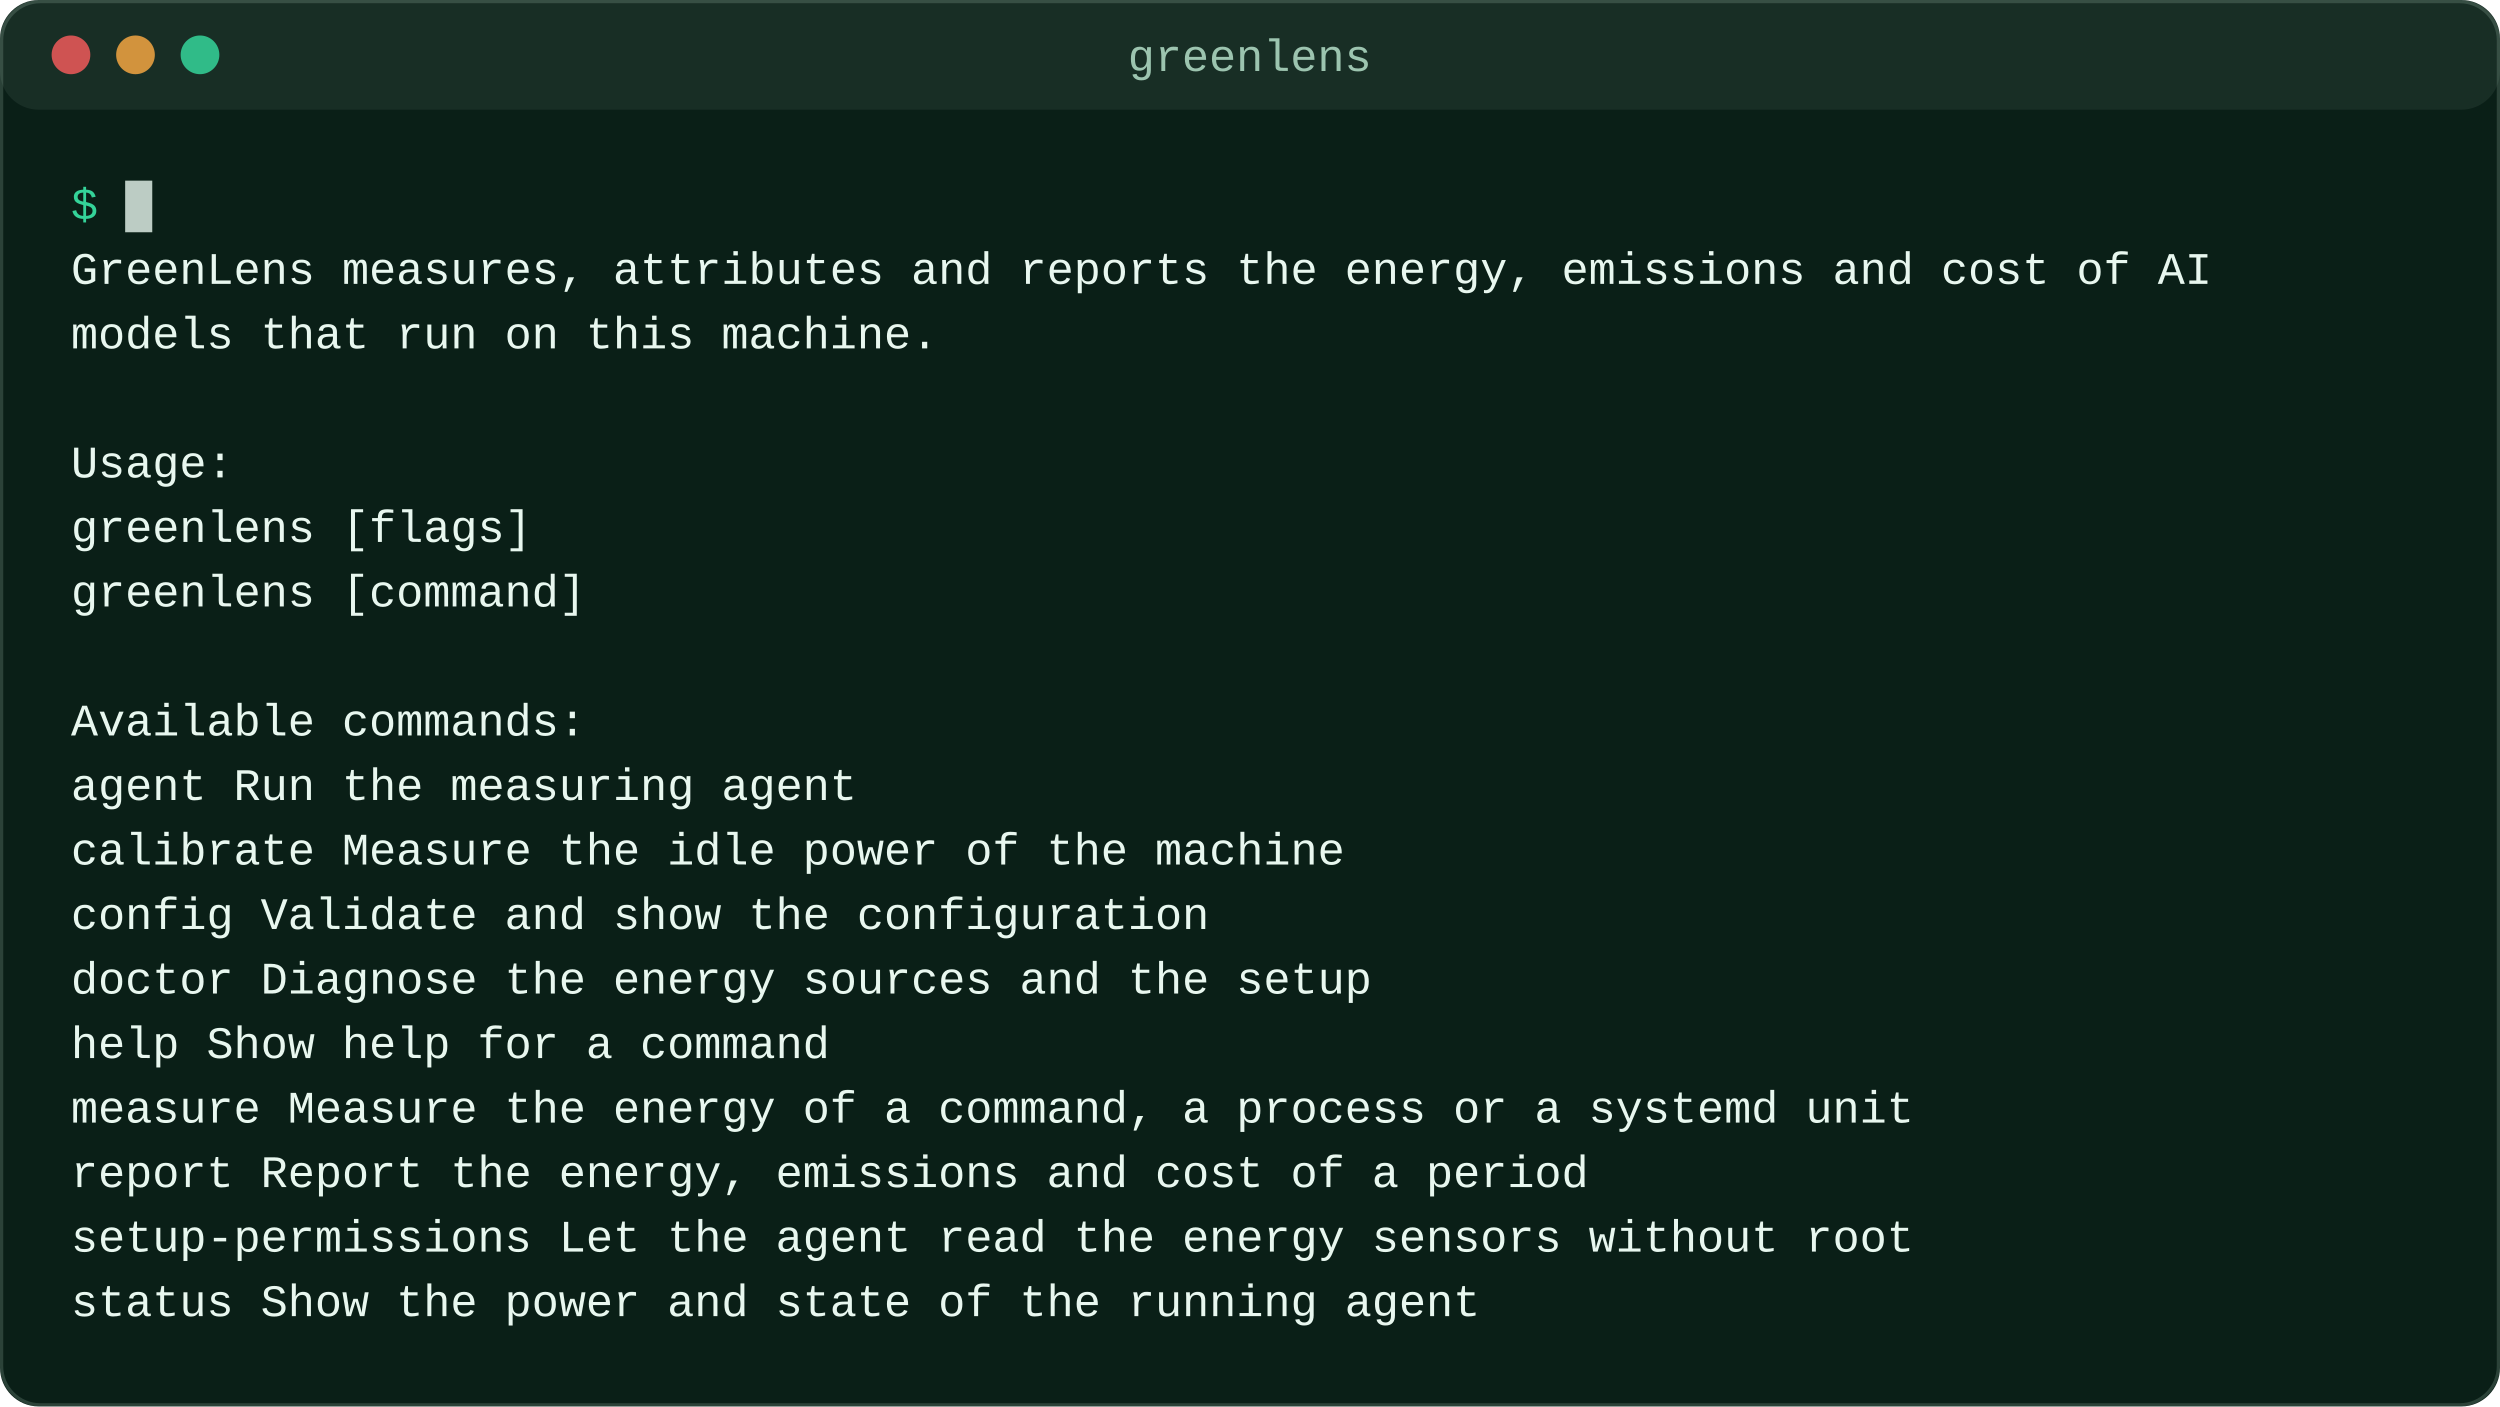
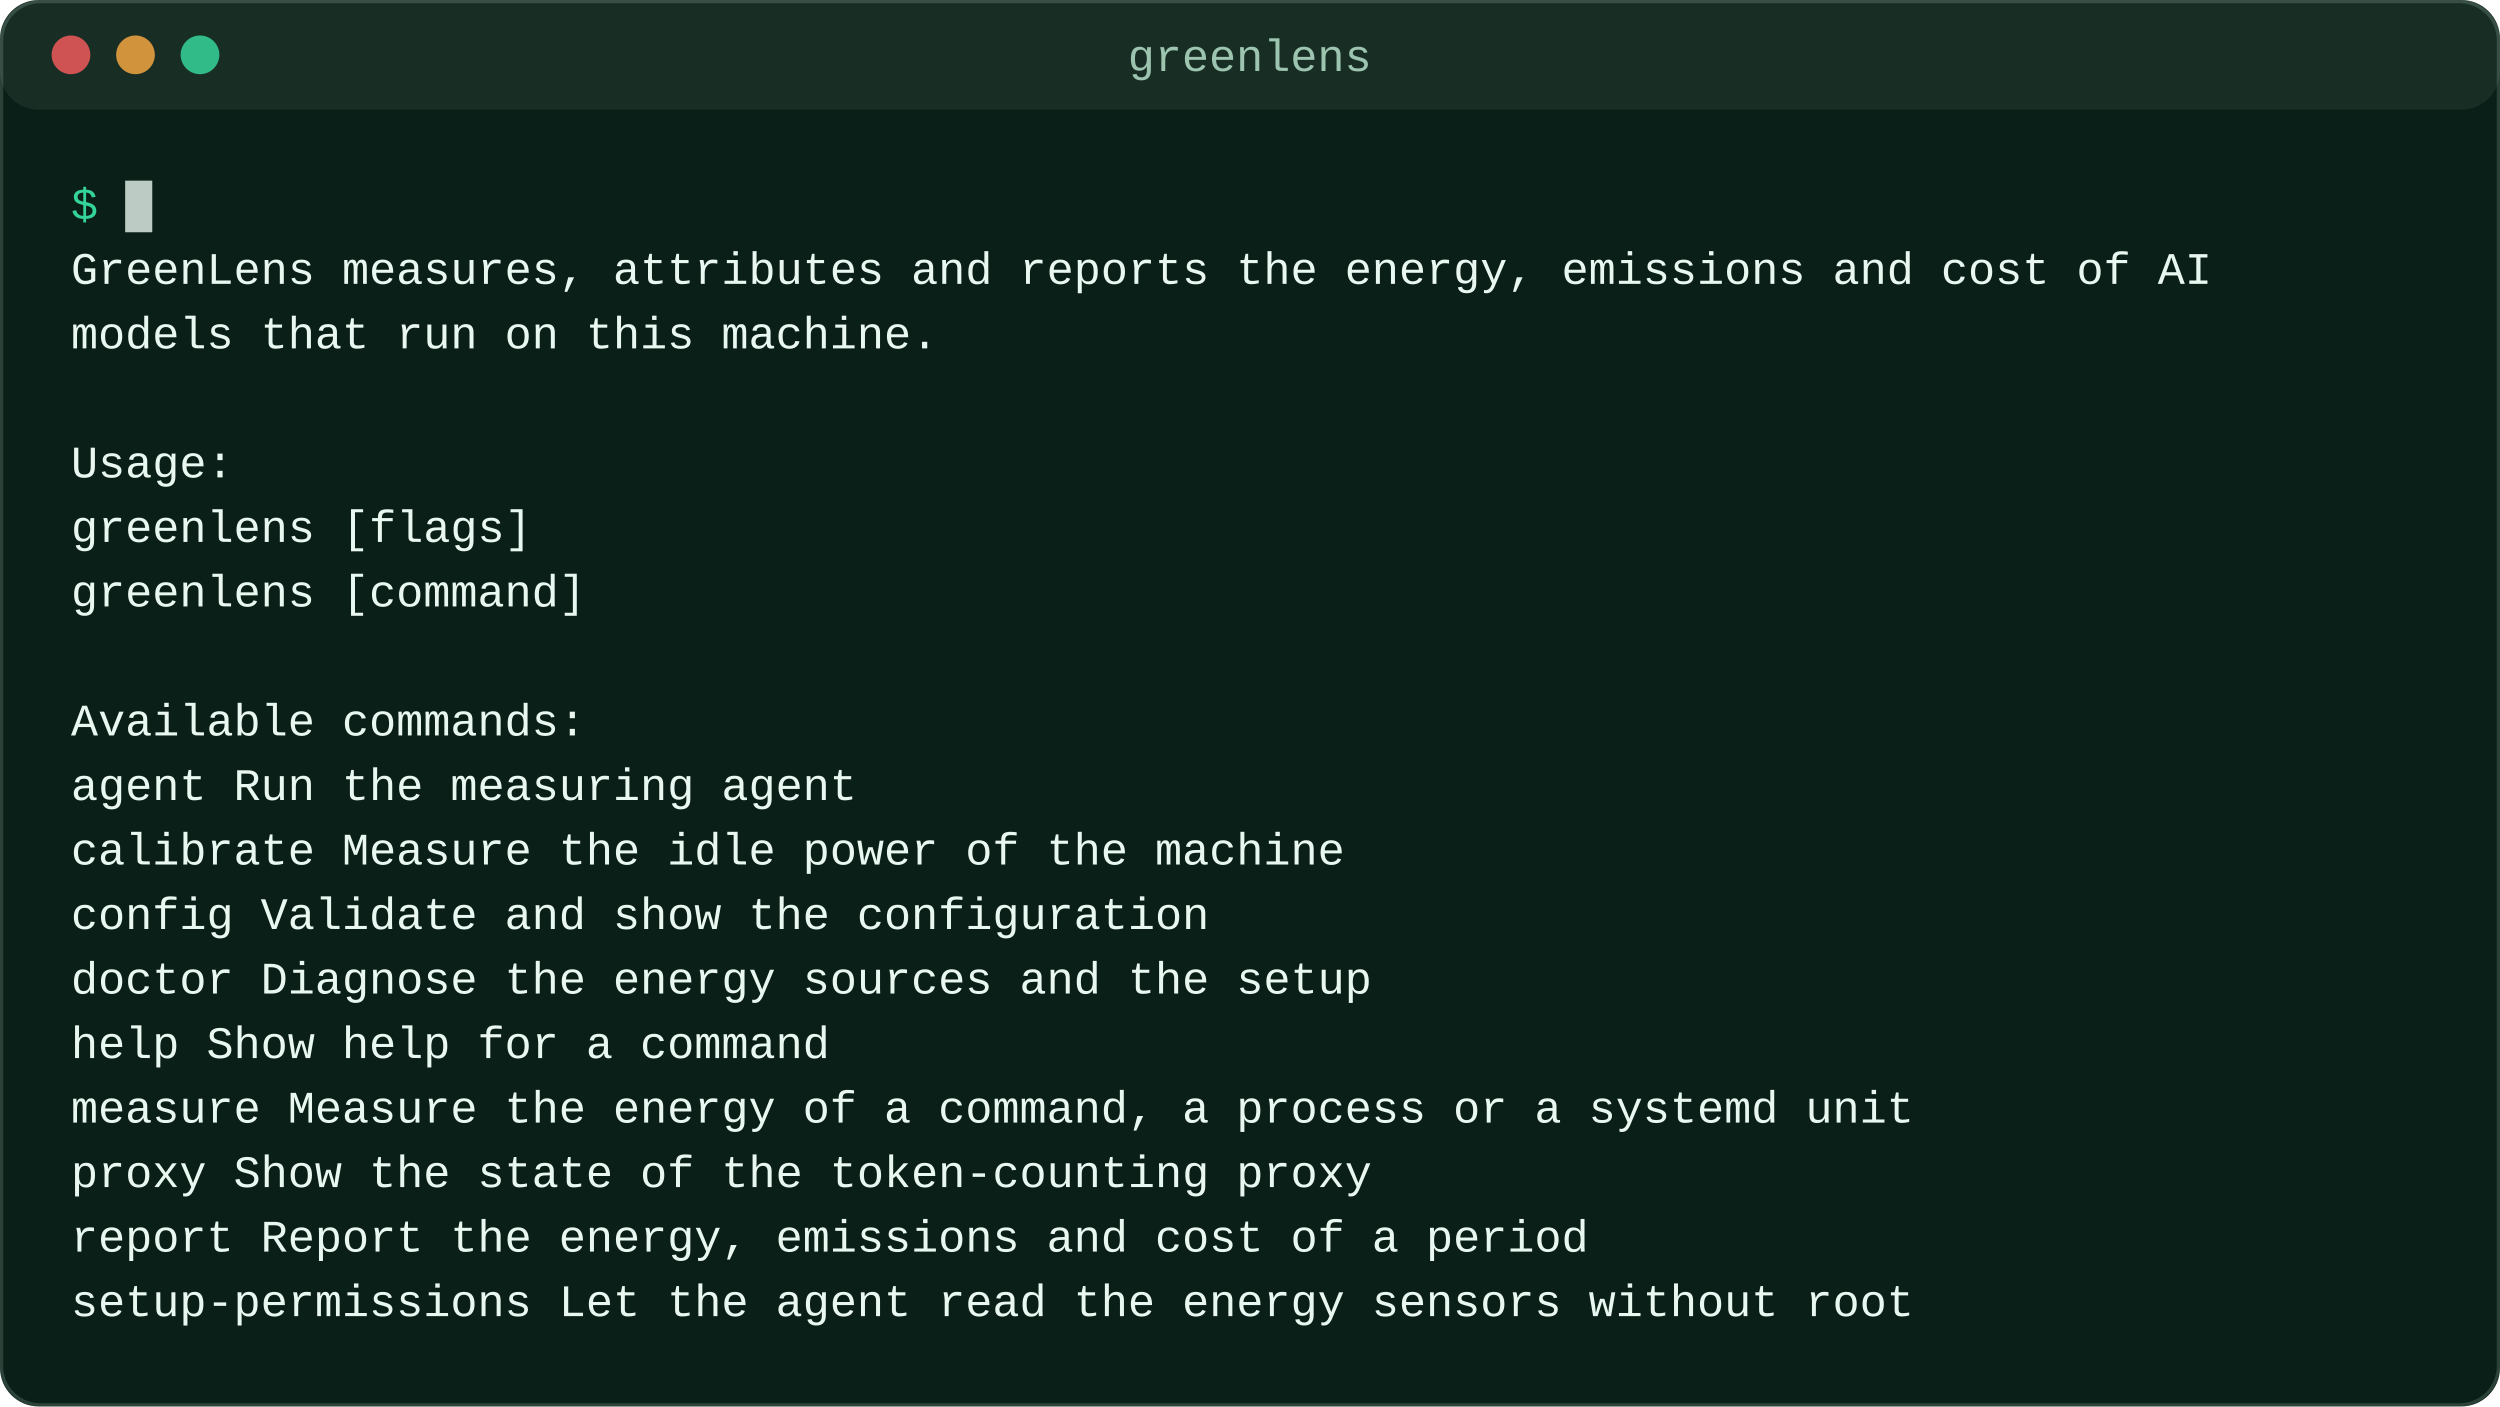
<svg xmlns="http://www.w3.org/2000/svg" viewBox="0 0 775 436" width="775" height="436" role="img" aria-label="Terminal session with greenlens: help, a command suggestion and an error with its cause and fix">
  <style>
text{font-family:"IBM Plex Mono","SFMono-Regular",Menlo,Consolas,"Liberation Mono",monospace;font-size:14px;white-space:pre}
.o{fill:#E8F7EF}.c{fill:#E8F7EF}.p{fill:#34D399}.e{fill:#F2A541}.m{fill:#9CC4AF}
@keyframes cur{0%,49%{opacity:1}50%,100%{opacity:0}}.cur{animation:cur 1s steps(1) infinite}
- @keyframes s0{0%,3.624%{opacity:0}3.630%,96.370%{opacity:1}100%{opacity:0}}.s0{animation:s0 16530ms linear infinite}
- @keyframes t0{0%,3.630%{transform:translateX(0);animation-timing-function:steps(16,end)}8.953%,11.670%{transform:translateX(134.4px);opacity:1}11.676%,100%{transform:translateX(134.4px);opacity:0}}.t0{animation:t0 16530ms linear infinite}
- @keyframes s1{0%,11.670%{opacity:0}11.676%,96.370%{opacity:1}100%{opacity:0}}.s1{animation:s1 16530ms linear infinite}
- @keyframes s2{0%,11.881%{opacity:0}11.887%,96.370%{opacity:1}100%{opacity:0}}.s2{animation:s2 16530ms linear infinite}
- @keyframes s4{0%,12.305%{opacity:0}12.311%,96.370%{opacity:1}100%{opacity:0}}.s4{animation:s4 16530ms linear infinite}
- @keyframes s5{0%,12.517%{opacity:0}12.523%,96.370%{opacity:1}100%{opacity:0}}.s5{animation:s5 16530ms linear infinite}
- @keyframes s6{0%,12.728%{opacity:0}12.734%,96.370%{opacity:1}100%{opacity:0}}.s6{animation:s6 16530ms linear infinite}
- @keyframes s8{0%,13.152%{opacity:0}13.158%,96.370%{opacity:1}100%{opacity:0}}.s8{animation:s8 16530ms linear infinite}
- @keyframes s9{0%,13.364%{opacity:0}13.370%,96.370%{opacity:1}100%{opacity:0}}.s9{animation:s9 16530ms linear infinite}
- @keyframes s10{0%,13.575%{opacity:0}13.581%,96.370%{opacity:1}100%{opacity:0}}.s10{animation:s10 16530ms linear infinite}
- @keyframes s11{0%,13.787%{opacity:0}13.793%,96.370%{opacity:1}100%{opacity:0}}.s11{animation:s11 16530ms linear infinite}
- @keyframes s12{0%,13.999%{opacity:0}14.005%,96.370%{opacity:1}100%{opacity:0}}.s12{animation:s12 16530ms linear infinite}
- @keyframes s13{0%,14.211%{opacity:0}14.217%,96.370%{opacity:1}100%{opacity:0}}.s13{animation:s13 16530ms linear infinite}
- @keyframes s14{0%,14.422%{opacity:0}14.428%,96.370%{opacity:1}100%{opacity:0}}.s14{animation:s14 16530ms linear infinite}
- @keyframes s15{0%,14.634%{opacity:0}14.640%,96.370%{opacity:1}100%{opacity:0}}.s15{animation:s15 16530ms linear infinite}
- @keyframes s16{0%,14.846%{opacity:0}14.852%,96.370%{opacity:1}100%{opacity:0}}.s16{animation:s16 16530ms linear infinite}
- @keyframes s17{0%,15.057%{opacity:0}15.064%,96.370%{opacity:1}100%{opacity:0}}.s17{animation:s17 16530ms linear infinite}
- @keyframes s18{0%,15.269%{opacity:0}15.275%,96.370%{opacity:1}100%{opacity:0}}.s18{animation:s18 16530ms linear infinite}
- @keyframes s20{0%,15.693%{opacity:0}15.699%,96.370%{opacity:1}100%{opacity:0}}.s20{animation:s20 16530ms linear infinite}
- @keyframes s21{0%,15.904%{opacity:0}15.910%,96.370%{opacity:1}100%{opacity:0}}.s21{animation:s21 16530ms linear infinite}
- @keyframes s22{0%,16.116%{opacity:0}16.122%,96.370%{opacity:1}100%{opacity:0}}.s22{animation:s22 16530ms linear infinite}
- @keyframes s23{0%,16.328%{opacity:0}16.334%,96.370%{opacity:1}100%{opacity:0}}.s23{animation:s23 16530ms linear infinite}
- @keyframes s24{0%,16.540%{opacity:0}16.546%,96.370%{opacity:1}100%{opacity:0}}.s24{animation:s24 16530ms linear infinite}
- @keyframes s25{0%,16.751%{opacity:0}16.757%,96.370%{opacity:1}100%{opacity:0}}.s25{animation:s25 16530ms linear infinite}
- @keyframes s26{0%,16.963%{opacity:0}16.969%,96.370%{opacity:1}100%{opacity:0}}.s26{animation:s26 16530ms linear infinite}
- @keyframes s27{0%,17.175%{opacity:0}17.181%,96.370%{opacity:1}100%{opacity:0}}.s27{animation:s27 16530ms linear infinite}
- @keyframes s28{0%,17.387%{opacity:0}17.393%,96.370%{opacity:1}100%{opacity:0}}.s28{animation:s28 16530ms linear infinite}
- @keyframes s29{0%,17.598%{opacity:0}17.604%,96.370%{opacity:1}100%{opacity:0}}.s29{animation:s29 16530ms linear infinite}
- @keyframes s30{0%,17.810%{opacity:0}17.816%,96.370%{opacity:1}100%{opacity:0}}.s30{animation:s30 16530ms linear infinite}
- @keyframes s31{0%,18.022%{opacity:0}18.028%,96.370%{opacity:1}100%{opacity:0}}.s31{animation:s31 16530ms linear infinite}
- @keyframes s32{0%,18.234%{opacity:0}18.240%,96.370%{opacity:1}100%{opacity:0}}.s32{animation:s32 16530ms linear infinite}
- @keyframes s34{0%,18.657%{opacity:0}18.663%,96.370%{opacity:1}100%{opacity:0}}.s34{animation:s34 16530ms linear infinite}
- @keyframes s36{0%,32.178%{opacity:0}32.184%,96.370%{opacity:1}100%{opacity:0}}.s36{animation:s36 16530ms linear infinite}
- @keyframes t36{0%,32.184%{transform:translateX(0);animation-timing-function:steps(16,end)}37.508%,40.224%{transform:translateX(134.4px);opacity:1}40.230%,100%{transform:translateX(134.4px);opacity:0}}.t36{animation:t36 16530ms linear infinite}
- @keyframes s37{0%,40.224%{opacity:0}40.230%,96.370%{opacity:1}100%{opacity:0}}.s37{animation:s37 16530ms linear infinite}
- @keyframes s38{0%,40.436%{opacity:0}40.442%,96.370%{opacity:1}100%{opacity:0}}.s38{animation:s38 16530ms linear infinite}
- @keyframes s39{0%,40.647%{opacity:0}40.653%,96.370%{opacity:1}100%{opacity:0}}.s39{animation:s39 16530ms linear infinite}
- @keyframes s41{0%,54.168%{opacity:0}54.174%,96.370%{opacity:1}100%{opacity:0}}.s41{animation:s41 16530ms linear infinite}
- @keyframes t41{0%,54.174%{transform:translateX(0);animation-timing-function:steps(24,end)}62.160%,64.876%{transform:translateX(201.6px);opacity:1}64.882%,100%{transform:translateX(201.6px);opacity:0}}.t41{animation:t41 16530ms linear infinite}
- @keyframes s42{0%,64.876%{opacity:0}64.882%,96.370%{opacity:1}100%{opacity:0}}.s42{animation:s42 16530ms linear infinite}
- @keyframes s43{0%,65.088%{opacity:0}65.094%,96.370%{opacity:1}100%{opacity:0}}.s43{animation:s43 16530ms linear infinite}
- @keyframes s44{0%,65.299%{opacity:0}65.306%,96.370%{opacity:1}100%{opacity:0}}.s44{animation:s44 16530ms linear infinite}
- @keyframes scroll{0%{transform:translateY(0)}14.549%{transform:translateY(-0.0px)}15.275%{transform:translateY(-20.0px)}15.487%{transform:translateY(-40.0px)}15.699%{transform:translateY(-60.0px)}15.910%{transform:translateY(-80.0px)}16.122%{transform:translateY(-100.0px)}16.334%{transform:translateY(-120.0px)}16.546%{transform:translateY(-140.0px)}16.757%{transform:translateY(-160.0px)}16.969%{transform:translateY(-180.0px)}17.181%{transform:translateY(-200.0px)}17.393%{transform:translateY(-220.0px)}17.604%{transform:translateY(-240.0px)}17.816%{transform:translateY(-260.0px)}18.028%{transform:translateY(-280.0px)}18.240%{transform:translateY(-300.0px)}18.451%{transform:translateY(-320.0px)}18.663%{transform:translateY(-340.0px)}18.875%{transform:translateY(-360.0px)}31.458%{transform:translateY(-360.0px)}32.184%{transform:translateY(-380.0px)}39.504%{transform:translateY(-380.0px)}40.230%{transform:translateY(-400.0px)}40.442%{transform:translateY(-420.0px)}40.653%{transform:translateY(-440.0px)}40.865%{transform:translateY(-460.0px)}53.448%{transform:translateY(-460.0px)}54.174%{transform:translateY(-480.0px)}64.156%{transform:translateY(-480.0px)}64.882%{transform:translateY(-500.0px)}65.094%{transform:translateY(-520.0px)}65.306%{transform:translateY(-540.0px)}65.517%{transform:translateY(-560.0px)}96.370%{transform:translateY(-560.0px)}100%{transform:translateY(-560.0px)}}.scroll{animation:scroll 16530ms linear infinite}
+ @keyframes s0{0%,3.616%{opacity:0}3.622%,96.378%{opacity:1}100%{opacity:0}}.s0{animation:s0 16565ms linear infinite}
+ @keyframes t0{0%,3.622%{transform:translateX(0);animation-timing-function:steps(16,end)}8.935%,11.645%{transform:translateX(134.4px);opacity:1}11.651%,100%{transform:translateX(134.4px);opacity:0}}.t0{animation:t0 16565ms linear infinite}
+ @keyframes s1{0%,11.645%{opacity:0}11.651%,96.378%{opacity:1}100%{opacity:0}}.s1{animation:s1 16565ms linear infinite}
+ @keyframes s2{0%,11.856%{opacity:0}11.862%,96.378%{opacity:1}100%{opacity:0}}.s2{animation:s2 16565ms linear infinite}
+ @keyframes s4{0%,12.279%{opacity:0}12.285%,96.378%{opacity:1}100%{opacity:0}}.s4{animation:s4 16565ms linear infinite}
+ @keyframes s5{0%,12.490%{opacity:0}12.496%,96.378%{opacity:1}100%{opacity:0}}.s5{animation:s5 16565ms linear infinite}
+ @keyframes s6{0%,12.701%{opacity:0}12.708%,96.378%{opacity:1}100%{opacity:0}}.s6{animation:s6 16565ms linear infinite}
+ @keyframes s8{0%,13.124%{opacity:0}13.130%,96.378%{opacity:1}100%{opacity:0}}.s8{animation:s8 16565ms linear infinite}
+ @keyframes s9{0%,13.335%{opacity:0}13.341%,96.378%{opacity:1}100%{opacity:0}}.s9{animation:s9 16565ms linear infinite}
+ @keyframes s10{0%,13.547%{opacity:0}13.553%,96.378%{opacity:1}100%{opacity:0}}.s10{animation:s10 16565ms linear infinite}
+ @keyframes s11{0%,13.758%{opacity:0}13.764%,96.378%{opacity:1}100%{opacity:0}}.s11{animation:s11 16565ms linear infinite}
+ @keyframes s12{0%,13.969%{opacity:0}13.975%,96.378%{opacity:1}100%{opacity:0}}.s12{animation:s12 16565ms linear infinite}
+ @keyframes s13{0%,14.181%{opacity:0}14.187%,96.378%{opacity:1}100%{opacity:0}}.s13{animation:s13 16565ms linear infinite}
+ @keyframes s14{0%,14.392%{opacity:0}14.398%,96.378%{opacity:1}100%{opacity:0}}.s14{animation:s14 16565ms linear infinite}
+ @keyframes s15{0%,14.603%{opacity:0}14.609%,96.378%{opacity:1}100%{opacity:0}}.s15{animation:s15 16565ms linear infinite}
+ @keyframes s16{0%,14.814%{opacity:0}14.820%,96.378%{opacity:1}100%{opacity:0}}.s16{animation:s16 16565ms linear infinite}
+ @keyframes s17{0%,15.026%{opacity:0}15.032%,96.378%{opacity:1}100%{opacity:0}}.s17{animation:s17 16565ms linear infinite}
+ @keyframes s18{0%,15.237%{opacity:0}15.243%,96.378%{opacity:1}100%{opacity:0}}.s18{animation:s18 16565ms linear infinite}
+ @keyframes s19{0%,15.448%{opacity:0}15.454%,96.378%{opacity:1}100%{opacity:0}}.s19{animation:s19 16565ms linear infinite}
+ @keyframes s21{0%,15.871%{opacity:0}15.877%,96.378%{opacity:1}100%{opacity:0}}.s21{animation:s21 16565ms linear infinite}
+ @keyframes s22{0%,16.082%{opacity:0}16.088%,96.378%{opacity:1}100%{opacity:0}}.s22{animation:s22 16565ms linear infinite}
+ @keyframes s23{0%,16.293%{opacity:0}16.299%,96.378%{opacity:1}100%{opacity:0}}.s23{animation:s23 16565ms linear infinite}
+ @keyframes s24{0%,16.505%{opacity:0}16.511%,96.378%{opacity:1}100%{opacity:0}}.s24{animation:s24 16565ms linear infinite}
+ @keyframes s25{0%,16.716%{opacity:0}16.722%,96.378%{opacity:1}100%{opacity:0}}.s25{animation:s25 16565ms linear infinite}
+ @keyframes s26{0%,16.927%{opacity:0}16.933%,96.378%{opacity:1}100%{opacity:0}}.s26{animation:s26 16565ms linear infinite}
+ @keyframes s27{0%,17.139%{opacity:0}17.145%,96.378%{opacity:1}100%{opacity:0}}.s27{animation:s27 16565ms linear infinite}
+ @keyframes s28{0%,17.350%{opacity:0}17.356%,96.378%{opacity:1}100%{opacity:0}}.s28{animation:s28 16565ms linear infinite}
+ @keyframes s29{0%,17.561%{opacity:0}17.567%,96.378%{opacity:1}100%{opacity:0}}.s29{animation:s29 16565ms linear infinite}
+ @keyframes s30{0%,17.772%{opacity:0}17.778%,96.378%{opacity:1}100%{opacity:0}}.s30{animation:s30 16565ms linear infinite}
+ @keyframes s31{0%,17.984%{opacity:0}17.990%,96.378%{opacity:1}100%{opacity:0}}.s31{animation:s31 16565ms linear infinite}
+ @keyframes s32{0%,18.195%{opacity:0}18.201%,96.378%{opacity:1}100%{opacity:0}}.s32{animation:s32 16565ms linear infinite}
+ @keyframes s33{0%,18.406%{opacity:0}18.412%,96.378%{opacity:1}100%{opacity:0}}.s33{animation:s33 16565ms linear infinite}
+ @keyframes s35{0%,18.829%{opacity:0}18.835%,96.378%{opacity:1}100%{opacity:0}}.s35{animation:s35 16565ms linear infinite}
+ @keyframes s37{0%,32.321%{opacity:0}32.327%,96.378%{opacity:1}100%{opacity:0}}.s37{animation:s37 16565ms linear infinite}
+ @keyframes t37{0%,32.327%{transform:translateX(0);animation-timing-function:steps(16,end)}37.640%,40.350%{transform:translateX(134.4px);opacity:1}40.356%,100%{transform:translateX(134.4px);opacity:0}}.t37{animation:t37 16565ms linear infinite}
+ @keyframes s38{0%,40.350%{opacity:0}40.356%,96.378%{opacity:1}100%{opacity:0}}.s38{animation:s38 16565ms linear infinite}
+ @keyframes s39{0%,40.561%{opacity:0}40.567%,96.378%{opacity:1}100%{opacity:0}}.s39{animation:s39 16565ms linear infinite}
+ @keyframes s40{0%,40.773%{opacity:0}40.779%,96.378%{opacity:1}100%{opacity:0}}.s40{animation:s40 16565ms linear infinite}
+ @keyframes s42{0%,54.265%{opacity:0}54.271%,96.378%{opacity:1}100%{opacity:0}}.s42{animation:s42 16565ms linear infinite}
+ @keyframes t42{0%,54.271%{transform:translateX(0);animation-timing-function:steps(24,end)}62.240%,64.950%{transform:translateX(201.6px);opacity:1}64.956%,100%{transform:translateX(201.6px);opacity:0}}.t42{animation:t42 16565ms linear infinite}
+ @keyframes s43{0%,64.950%{opacity:0}64.956%,96.378%{opacity:1}100%{opacity:0}}.s43{animation:s43 16565ms linear infinite}
+ @keyframes s44{0%,65.161%{opacity:0}65.168%,96.378%{opacity:1}100%{opacity:0}}.s44{animation:s44 16565ms linear infinite}
+ @keyframes s45{0%,65.373%{opacity:0}65.379%,96.378%{opacity:1}100%{opacity:0}}.s45{animation:s45 16565ms linear infinite}
+ @keyframes scroll{0%{transform:translateY(0)}14.519%{transform:translateY(-0.0px)}15.243%{transform:translateY(-20.0px)}15.454%{transform:translateY(-40.0px)}15.666%{transform:translateY(-60.0px)}15.877%{transform:translateY(-80.0px)}16.088%{transform:translateY(-100.0px)}16.299%{transform:translateY(-120.0px)}16.511%{transform:translateY(-140.0px)}16.722%{transform:translateY(-160.0px)}16.933%{transform:translateY(-180.0px)}17.145%{transform:translateY(-200.0px)}17.356%{transform:translateY(-220.0px)}17.567%{transform:translateY(-240.0px)}17.778%{transform:translateY(-260.0px)}17.990%{transform:translateY(-280.0px)}18.201%{transform:translateY(-300.0px)}18.412%{transform:translateY(-320.0px)}18.624%{transform:translateY(-340.0px)}18.835%{transform:translateY(-360.0px)}19.046%{transform:translateY(-380.0px)}31.603%{transform:translateY(-380.0px)}32.327%{transform:translateY(-400.0px)}39.632%{transform:translateY(-400.0px)}40.356%{transform:translateY(-420.0px)}40.567%{transform:translateY(-440.0px)}40.779%{transform:translateY(-460.0px)}40.990%{transform:translateY(-480.0px)}53.547%{transform:translateY(-480.0px)}54.271%{transform:translateY(-500.0px)}64.232%{transform:translateY(-500.0px)}64.956%{transform:translateY(-520.0px)}65.168%{transform:translateY(-540.0px)}65.379%{transform:translateY(-560.0px)}65.590%{transform:translateY(-580.0px)}96.378%{transform:translateY(-580.0px)}100%{transform:translateY(-580.0px)}}.scroll{animation:scroll 16565ms linear infinite}
@media (prefers-reduced-motion:reduce){*{animation:none!important}}
</style>
  <rect width="775" height="436" rx="12" fill="#0A1F17" />
  <rect x=".5" y=".5" width="774" height="435" rx="12" fill="none" stroke="#DCFFEC" stroke-opacity=".16" />
  <rect width="775" height="34" rx="12" fill="#D6FFEA" fill-opacity=".07" />
  <circle cx="22" cy="17" r="6" fill="#EF5A5A" fill-opacity=".85" />
  <circle cx="42" cy="17" r="6" fill="#F2A541" fill-opacity=".85" />
  <circle cx="62" cy="17" r="6" fill="#34D399" fill-opacity=".85" />
  <text x="387.4" y="22" text-anchor="middle" class="m">greenlens</text>
  <clipPath id="screen">
    <rect x="0" y="48.0" width="775" height="368.0" />
  </clipPath>
  <g clip-path="url(#screen)">
    <g class="scroll">
      <g class="s0">
        <text x="22.0" y="68.0" class="p">$</text>
        <text x="38.8" y="68.0" class="c" textLength="134.4" lengthAdjust="spacingAndGlyphs">greenlens --help</text>
        <g class="t0">
          <rect x="38.8" y="54.0" width="151.2" height="20.0" fill="#0A1F17" />
          <rect class="cur" x="38.8" y="56.0" width="8.4" height="16.0" fill="#E8F7EF" fill-opacity=".8" />
        </g>
      </g>
      <text x="22.0" y="88.0" class="o s1" textLength="663.6" lengthAdjust="spacingAndGlyphs">GreenLens measures, attributes and reports the energy, emissions and cost of AI</text>
      <text x="22.0" y="108.0" class="o s2" textLength="268.8" lengthAdjust="spacingAndGlyphs">models that run on this machine.</text>
      <text x="22.0" y="148.0" class="o s4" textLength="50.4" lengthAdjust="spacingAndGlyphs">Usage:</text>
      <text x="22.0" y="168.0" class="o s5" textLength="159.6" lengthAdjust="spacingAndGlyphs">  greenlens [flags]</text>
      <text x="22.0" y="188.0" class="o s6" textLength="176.4" lengthAdjust="spacingAndGlyphs">  greenlens [command]</text>
      <text x="22.0" y="228.0" class="o s8" textLength="159.6" lengthAdjust="spacingAndGlyphs">Available commands:</text>
      <text x="22.0" y="248.0" class="o s9" textLength="361.2" lengthAdjust="spacingAndGlyphs">  agent             Run the measuring agent</text>
      <text x="22.0" y="268.0" class="o s10" textLength="478.8" lengthAdjust="spacingAndGlyphs">  calibrate         Measure the idle power of the machine</text>
      <text x="22.0" y="288.0" class="o s11" textLength="462.0" lengthAdjust="spacingAndGlyphs">  config            Validate and show the configuration</text>
      <text x="22.0" y="308.0" class="o s12" textLength="512.4" lengthAdjust="spacingAndGlyphs">  doctor            Diagnose the energy sources and the setup</text>
      <text x="22.0" y="328.0" class="o s13" textLength="361.2" lengthAdjust="spacingAndGlyphs">  help              Show help for a command</text>
      <text x="22.0" y="348.0" class="o s14" textLength="672.0" lengthAdjust="spacingAndGlyphs">  measure           Measure the energy of a command, a process or a systemd unit</text>
-       <text x="22.0" y="368.0" class="o s15" textLength="579.6" lengthAdjust="spacingAndGlyphs">  report            Report the energy, emissions and cost of a period</text>
-       <text x="22.0" y="388.0" class="o s16" textLength="588.0" lengthAdjust="spacingAndGlyphs">  setup-permissions Let the agent read the energy sensors without root</text>
-       <text x="22.0" y="408.0" class="o s17" textLength="546.0" lengthAdjust="spacingAndGlyphs">  status            Show the power and state of the running agent</text>
-       <text x="22.0" y="428.0" class="o s18" textLength="453.6" lengthAdjust="spacingAndGlyphs">  version           Show version and build information</text>
-       <text x="22.0" y="468.0" class="o s20" textLength="50.4" lengthAdjust="spacingAndGlyphs">Flags:</text>
-       <text x="22.0" y="488.0" class="o s21" textLength="462.0" lengthAdjust="spacingAndGlyphs">      --config file     Configuration file. Defaults to</text>
-       <text x="22.0" y="508.0" class="o s22" textLength="596.4" lengthAdjust="spacingAndGlyphs">                        /etc/greenlens/greenlens.yaml, then the file of</text>
-       <text x="22.0" y="528.0" class="o s23" textLength="268.8" lengthAdjust="spacingAndGlyphs">                        the user</text>
-       <text x="22.0" y="548.0" class="o s24" textLength="394.8" lengthAdjust="spacingAndGlyphs">  -h, --help            Show help for greenlens</text>
-       <text x="22.0" y="568.0" class="o s25" textLength="604.8" lengthAdjust="spacingAndGlyphs">      --lang code       Language for messages (code: en or es). Defaults</text>
-       <text x="22.0" y="588.0" class="o s26" textLength="369.6" lengthAdjust="spacingAndGlyphs">                        to the system locale</text>
-       <text x="22.0" y="608.0" class="o s27" textLength="646.8" lengthAdjust="spacingAndGlyphs">      --no-color        Do not color the output; NO_COLOR has the same effect</text>
-       <text x="22.0" y="628.0" class="o s28" textLength="604.8" lengthAdjust="spacingAndGlyphs">  -o, --output format   Output format (format: table, json, csv or yaml)</text>
-       <text x="22.0" y="648.0" class="o s29" textLength="344.4" lengthAdjust="spacingAndGlyphs">                        (default "table")</text>
-       <text x="22.0" y="668.0" class="o s30" textLength="613.2" lengthAdjust="spacingAndGlyphs">  -q, --quiet           Print only the result, without progress or advice</text>
-       <text x="22.0" y="688.0" class="o s31" textLength="663.6" lengthAdjust="spacingAndGlyphs">      --raw             Show values in base units (J, W, g) with full precision</text>
-       <text x="22.0" y="708.0" class="o s32" textLength="663.6" lengthAdjust="spacingAndGlyphs">  -v, --verbose         Print details of every step, such as sensor read errors</text>
-       <text x="22.0" y="748.0" class="o s34" textLength="588.0" lengthAdjust="spacingAndGlyphs">Run 'greenlens [command] --help' for more information about a command.</text>
-       <g class="s36">
-         <text x="22.0" y="788.0" class="p">$</text>
-         <text x="38.8" y="788.0" class="c" textLength="134.4" lengthAdjust="spacingAndGlyphs">greenlens verson</text>
-         <g class="t36">
-           <rect x="38.8" y="774.0" width="151.2" height="20.0" fill="#0A1F17" />
-           <rect class="cur" x="38.8" y="776.0" width="8.4" height="16.0" fill="#E8F7EF" fill-opacity=".8" />
+       <text x="22.0" y="368.0" class="o s15" textLength="520.8" lengthAdjust="spacingAndGlyphs">  proxy             Show the state of the token-counting proxy</text>
+       <text x="22.0" y="388.0" class="o s16" textLength="579.6" lengthAdjust="spacingAndGlyphs">  report            Report the energy, emissions and cost of a period</text>
+       <text x="22.0" y="408.0" class="o s17" textLength="588.0" lengthAdjust="spacingAndGlyphs">  setup-permissions Let the agent read the energy sensors without root</text>
+       <text x="22.0" y="428.0" class="o s18" textLength="546.0" lengthAdjust="spacingAndGlyphs">  status            Show the power and state of the running agent</text>
+       <text x="22.0" y="448.0" class="o s19" textLength="453.6" lengthAdjust="spacingAndGlyphs">  version           Show version and build information</text>
+       <text x="22.0" y="488.0" class="o s21" textLength="50.4" lengthAdjust="spacingAndGlyphs">Flags:</text>
+       <text x="22.0" y="508.0" class="o s22" textLength="462.0" lengthAdjust="spacingAndGlyphs">      --config file     Configuration file. Defaults to</text>
+       <text x="22.0" y="528.0" class="o s23" textLength="596.4" lengthAdjust="spacingAndGlyphs">                        /etc/greenlens/greenlens.yaml, then the file of</text>
+       <text x="22.0" y="548.0" class="o s24" textLength="268.8" lengthAdjust="spacingAndGlyphs">                        the user</text>
+       <text x="22.0" y="568.0" class="o s25" textLength="394.8" lengthAdjust="spacingAndGlyphs">  -h, --help            Show help for greenlens</text>
+       <text x="22.0" y="588.0" class="o s26" textLength="604.8" lengthAdjust="spacingAndGlyphs">      --lang code       Language for messages (code: en or es). Defaults</text>
+       <text x="22.0" y="608.0" class="o s27" textLength="369.6" lengthAdjust="spacingAndGlyphs">                        to the system locale</text>
+       <text x="22.0" y="628.0" class="o s28" textLength="646.8" lengthAdjust="spacingAndGlyphs">      --no-color        Do not color the output; NO_COLOR has the same effect</text>
+       <text x="22.0" y="648.0" class="o s29" textLength="604.8" lengthAdjust="spacingAndGlyphs">  -o, --output format   Output format (format: table, json, csv or yaml)</text>
+       <text x="22.0" y="668.0" class="o s30" textLength="344.4" lengthAdjust="spacingAndGlyphs">                        (default "table")</text>
+       <text x="22.0" y="688.0" class="o s31" textLength="613.2" lengthAdjust="spacingAndGlyphs">  -q, --quiet           Print only the result, without progress or advice</text>
+       <text x="22.0" y="708.0" class="o s32" textLength="663.6" lengthAdjust="spacingAndGlyphs">      --raw             Show values in base units (J, W, g) with full precision</text>
+       <text x="22.0" y="728.0" class="o s33" textLength="663.6" lengthAdjust="spacingAndGlyphs">  -v, --verbose         Print details of every step, such as sensor read errors</text>
+       <text x="22.0" y="768.0" class="o s35" textLength="588.0" lengthAdjust="spacingAndGlyphs">Run 'greenlens [command] --help' for more information about a command.</text>
+       <g class="s37">
+         <text x="22.0" y="808.0" class="p">$</text>
+         <text x="38.8" y="808.0" class="c" textLength="134.4" lengthAdjust="spacingAndGlyphs">greenlens verson</text>
+         <g class="t37">
+           <rect x="38.8" y="794.0" width="151.2" height="20.0" fill="#0A1F17" />
+           <rect class="cur" x="38.8" y="796.0" width="8.4" height="16.0" fill="#E8F7EF" fill-opacity=".8" />
        </g>
      </g>
-       <text x="22.0" y="808.0" class="e s37" textLength="319.2" lengthAdjust="spacingAndGlyphs">error GL0002: unknown command 'verson'</text>
-       <text x="22.0" y="828.0" class="m s38" textLength="411.6" lengthAdjust="spacingAndGlyphs">  cause: 'verson' is not a command of 'greenlens'</text>
-       <text x="22.0" y="848.0" class="m s39" textLength="722.4" lengthAdjust="spacingAndGlyphs">  fix:   did you mean 'version'? Run 'greenlens --help' to list the available commands</text>
-       <g class="s41">
-         <text x="22.0" y="888.0" class="p">$</text>
-         <text x="38.8" y="888.0" class="c" textLength="201.6" lengthAdjust="spacingAndGlyphs">greenlens version --nope</text>
-         <g class="t41">
-           <rect x="38.8" y="874.0" width="218.4" height="20.0" fill="#0A1F17" />
-           <rect class="cur" x="38.8" y="876.0" width="8.4" height="16.0" fill="#E8F7EF" fill-opacity=".8" />
+       <text x="22.0" y="828.0" class="e s38" textLength="319.2" lengthAdjust="spacingAndGlyphs">error GL0002: unknown command 'verson'</text>
+       <text x="22.0" y="848.0" class="m s39" textLength="411.6" lengthAdjust="spacingAndGlyphs">  cause: 'verson' is not a command of 'greenlens'</text>
+       <text x="22.0" y="868.0" class="m s40" textLength="722.4" lengthAdjust="spacingAndGlyphs">  fix:   did you mean 'version'? Run 'greenlens --help' to list the available commands</text>
+       <g class="s42">
+         <text x="22.0" y="908.0" class="p">$</text>
+         <text x="38.8" y="908.0" class="c" textLength="201.6" lengthAdjust="spacingAndGlyphs">greenlens version --nope</text>
+         <g class="t42">
+           <rect x="38.8" y="894.0" width="218.4" height="20.0" fill="#0A1F17" />
+           <rect class="cur" x="38.8" y="896.0" width="8.4" height="16.0" fill="#E8F7EF" fill-opacity=".8" />
        </g>
      </g>
-       <text x="22.0" y="908.0" class="e s42" textLength="294.0" lengthAdjust="spacingAndGlyphs">error GL0003: unknown flag '--nope'</text>
-       <text x="22.0" y="928.0" class="m s43" textLength="520.8" lengthAdjust="spacingAndGlyphs">  cause: 'greenlens version' does not accept the flag '--nope'</text>
-       <text x="22.0" y="948.0" class="m s44" textLength="554.4" lengthAdjust="spacingAndGlyphs">  fix:   run 'greenlens version --help' to list the accepted flags</text>
+       <text x="22.0" y="928.0" class="e s43" textLength="294.0" lengthAdjust="spacingAndGlyphs">error GL0003: unknown flag '--nope'</text>
+       <text x="22.0" y="948.0" class="m s44" textLength="520.8" lengthAdjust="spacingAndGlyphs">  cause: 'greenlens version' does not accept the flag '--nope'</text>
+       <text x="22.0" y="968.0" class="m s45" textLength="554.4" lengthAdjust="spacingAndGlyphs">  fix:   run 'greenlens version --help' to list the accepted flags</text>
    </g>
  </g>
</svg>
